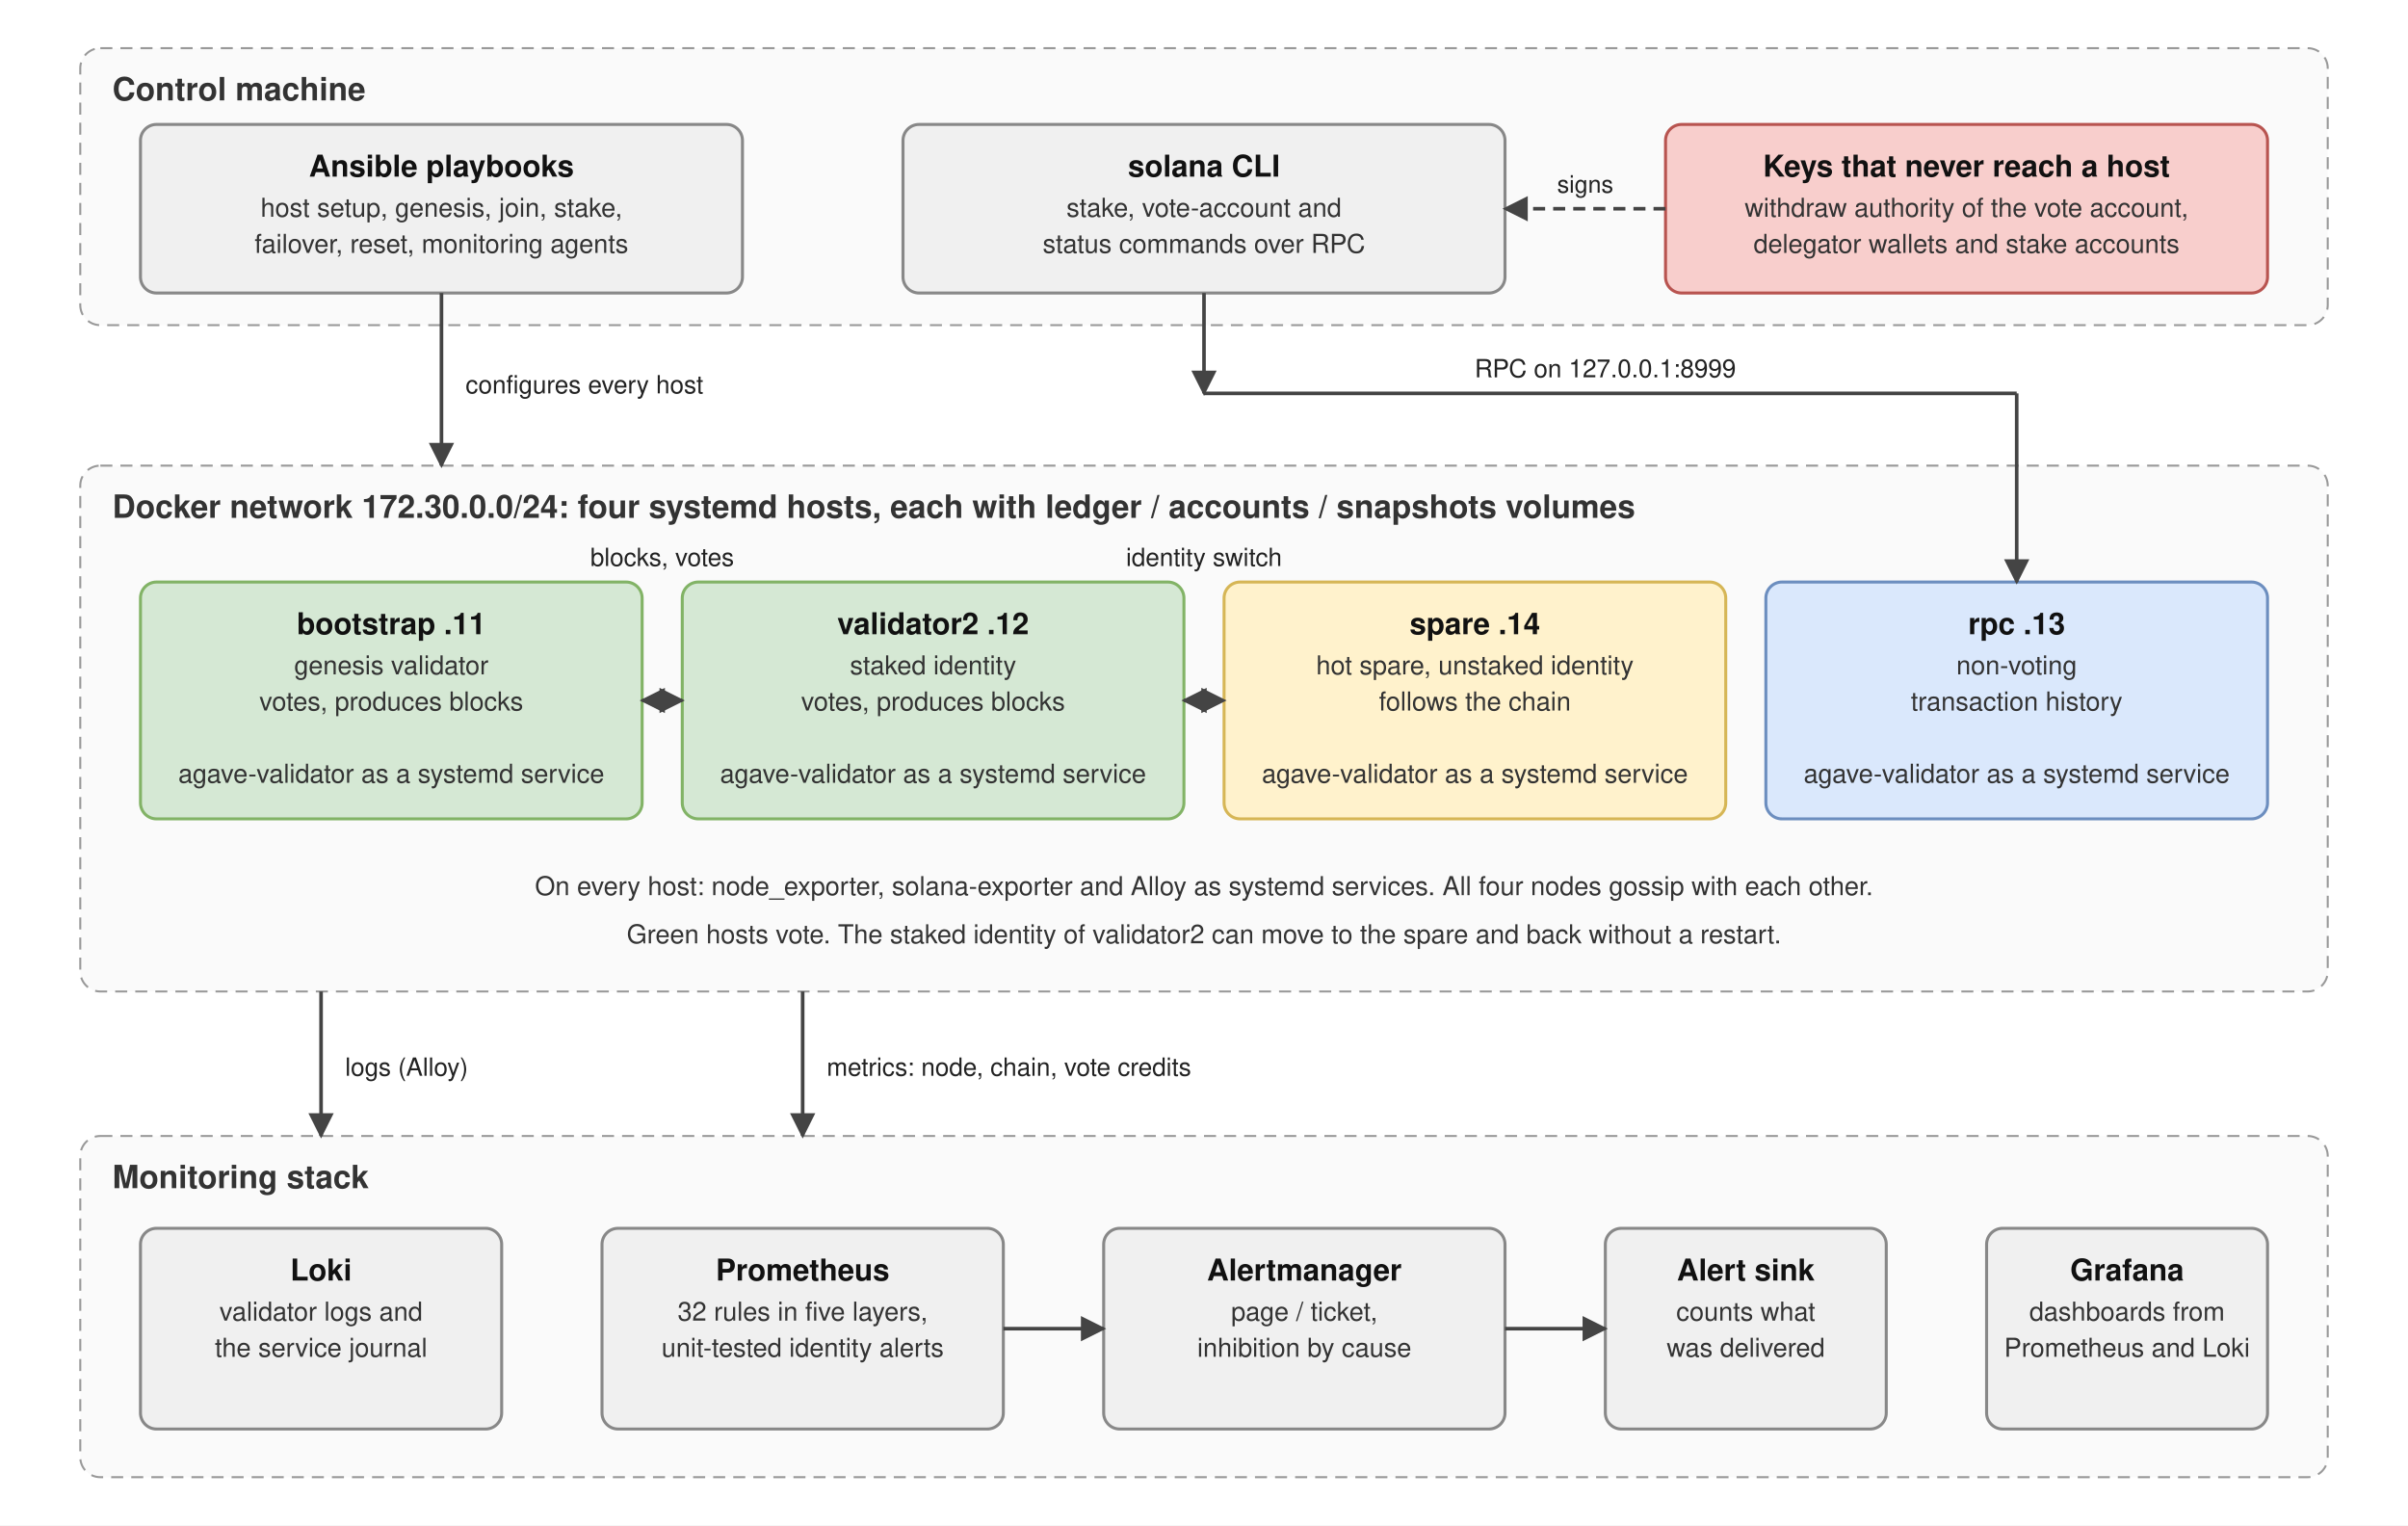
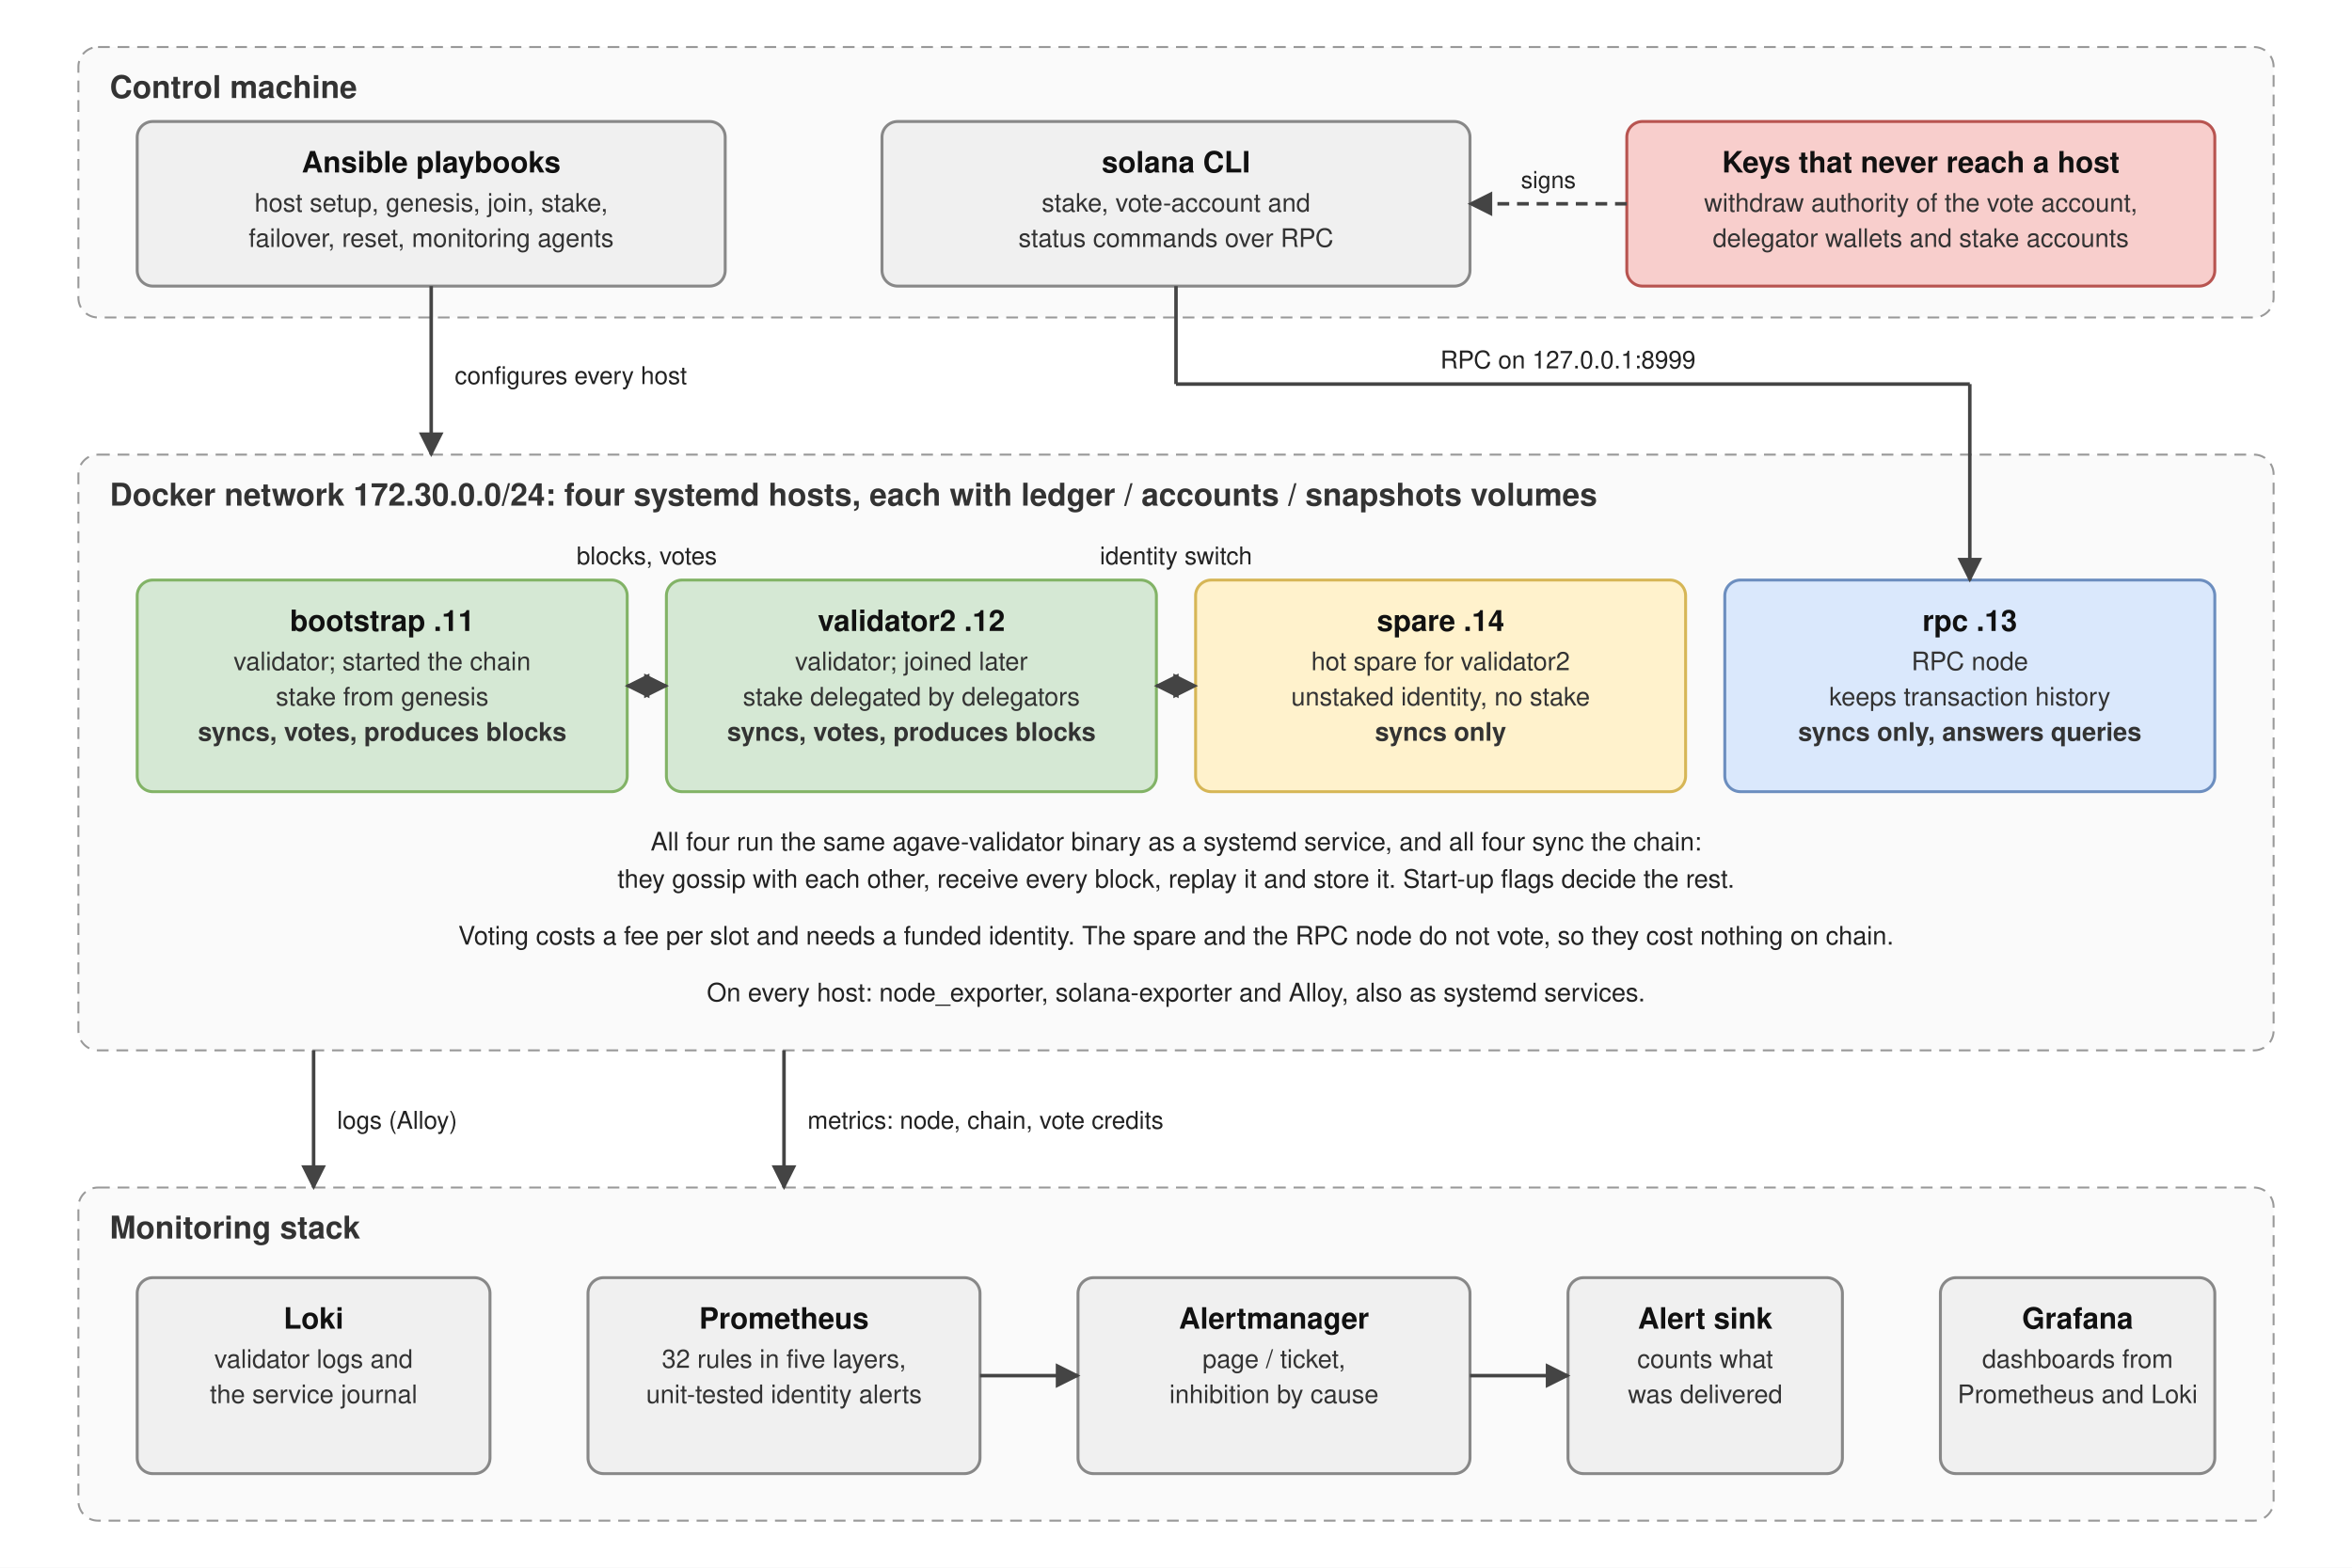
- <svg xmlns="http://www.w3.org/2000/svg" viewBox="0 0 1200 760" width="1200" height="760" font-family="Helvetica, Arial, sans-serif">
+ <svg xmlns="http://www.w3.org/2000/svg" viewBox="0 0 1200 800" width="1200" height="800" font-family="Helvetica, Arial, sans-serif">
  <defs>
    <marker id="a" viewBox="0 0 10 10" refX="9" refY="5" markerWidth="7" markerHeight="7" orient="auto-start-reverse">
      <path d="M0,0 L10,5 L0,10 z" fill="#444" />
    </marker>
  </defs>
-   <rect width="1200" height="760" fill="#ffffff" />
+   <rect width="1200" height="800" fill="#ffffff" />
  <rect x="40" y="24" width="1120" height="138" rx="10" fill="#fafafa" stroke="#999" stroke-dasharray="6 4" />
  <text x="56" y="50" font-size="16" font-weight="bold" fill="#333">Control machine</text>
-   <rect x="70" y="62" width="300" height="84" rx="8" fill="#f0f0f0" stroke="#888" stroke-width="1.5" />
+   <rect x="70" y="62" width="300" height="84" rx="8" fill="#f0f0f0" stroke="#888888" stroke-width="1.5" />
  <text x="220.0" y="88" font-size="15" text-anchor="middle" fill="#111" font-weight="bold">Ansible playbooks</text>
  <text x="220.0" y="108" font-size="13" text-anchor="middle" fill="#333">host setup, genesis, join, stake,</text>
  <text x="220.0" y="126" font-size="13" text-anchor="middle" fill="#333">failover, reset, monitoring agents</text>
-   <rect x="450" y="62" width="300" height="84" rx="8" fill="#f0f0f0" stroke="#888" stroke-width="1.5" />
+   <rect x="450" y="62" width="300" height="84" rx="8" fill="#f0f0f0" stroke="#888888" stroke-width="1.5" />
  <text x="600.0" y="88" font-size="15" text-anchor="middle" fill="#111" font-weight="bold">solana CLI</text>
  <text x="600.0" y="108" font-size="13" text-anchor="middle" fill="#333">stake, vote-account and</text>
  <text x="600.0" y="126" font-size="13" text-anchor="middle" fill="#333">status commands over RPC</text>
  <rect x="830" y="62" width="300" height="84" rx="8" fill="#f8cecc" stroke="#b85450" stroke-width="1.5" />
  <text x="980.0" y="88" font-size="15" text-anchor="middle" fill="#111" font-weight="bold">Keys that never reach a host</text>
  <text x="980.0" y="108" font-size="13" text-anchor="middle" fill="#333">withdraw authority of the vote account,</text>
  <text x="980.0" y="126" font-size="13" text-anchor="middle" fill="#333">delegator wallets and stake accounts</text>
-   <rect x="40" y="232" width="1120" height="262" rx="10" fill="#fafafa" stroke="#999" stroke-dasharray="6 4" />
-   <text x="56" y="258" font-size="16" font-weight="bold" fill="#333">Docker network 172.30.0.0/24: four systemd hosts, each with ledger / accounts / snapshots volumes</text>
-   <rect x="70" y="290" width="250" height="118" rx="8" fill="#d5e8d4" stroke="#82b366" stroke-width="1.5" />
-   <text x="195.0" y="316" font-size="15" text-anchor="middle" fill="#111" font-weight="bold">bootstrap  .11</text>
-   <text x="195.0" y="336" font-size="13" text-anchor="middle" fill="#333">genesis validator</text>
-   <text x="195.0" y="354" font-size="13" text-anchor="middle" fill="#333">votes, produces blocks</text>
-   <text x="195.0" y="372" font-size="13" text-anchor="middle" fill="#333" />
-   <text x="195.0" y="390" font-size="13" text-anchor="middle" fill="#333">agave-validator as a systemd service</text>
-   <rect x="340" y="290" width="250" height="118" rx="8" fill="#d5e8d4" stroke="#82b366" stroke-width="1.5" />
-   <text x="465.0" y="316" font-size="15" text-anchor="middle" fill="#111" font-weight="bold">validator2  .12</text>
-   <text x="465.0" y="336" font-size="13" text-anchor="middle" fill="#333">staked identity</text>
-   <text x="465.0" y="354" font-size="13" text-anchor="middle" fill="#333">votes, produces blocks</text>
-   <text x="465.0" y="372" font-size="13" text-anchor="middle" fill="#333" />
-   <text x="465.0" y="390" font-size="13" text-anchor="middle" fill="#333">agave-validator as a systemd service</text>
-   <rect x="610" y="290" width="250" height="118" rx="8" fill="#fff2cc" stroke="#d6b656" stroke-width="1.5" />
-   <text x="735.0" y="316" font-size="15" text-anchor="middle" fill="#111" font-weight="bold">spare  .14</text>
-   <text x="735.0" y="336" font-size="13" text-anchor="middle" fill="#333">hot spare, unstaked identity</text>
-   <text x="735.0" y="354" font-size="13" text-anchor="middle" fill="#333">follows the chain</text>
-   <text x="735.0" y="372" font-size="13" text-anchor="middle" fill="#333" />
-   <text x="735.0" y="390" font-size="13" text-anchor="middle" fill="#333">agave-validator as a systemd service</text>
-   <rect x="880" y="290" width="250" height="118" rx="8" fill="#dae8fc" stroke="#6c8ebf" stroke-width="1.5" />
-   <text x="1005.0" y="316" font-size="15" text-anchor="middle" fill="#111" font-weight="bold">rpc  .13</text>
-   <text x="1005.0" y="336" font-size="13" text-anchor="middle" fill="#333">non-voting</text>
-   <text x="1005.0" y="354" font-size="13" text-anchor="middle" fill="#333">transaction history</text>
-   <text x="1005.0" y="372" font-size="13" text-anchor="middle" fill="#333" />
-   <text x="1005.0" y="390" font-size="13" text-anchor="middle" fill="#333">agave-validator as a systemd service</text>
-   <text x="600" y="446" font-size="13" text-anchor="middle" fill="#333">On every host: node_exporter, solana-exporter and Alloy as systemd services. All four nodes gossip with each other.</text>
-   <text x="600" y="470" font-size="13" text-anchor="middle" fill="#333">Green hosts vote. The staked identity of validator2 can move to the spare and back without a restart.</text>
-   <line x1="320" y1="349" x2="340" y2="349" stroke="#444" stroke-width="1.8" marker-start="url(#a)" marker-end="url(#a)" />
-   <text x="330" y="282" font-size="12.5" text-anchor="middle" fill="#222">blocks, votes</text>
-   <line x1="590" y1="349" x2="610" y2="349" stroke="#444" stroke-width="1.8" stroke-dasharray="6 4" marker-start="url(#a)" marker-end="url(#a)" />
-   <text x="600" y="282" font-size="12.5" text-anchor="middle" fill="#222">identity switch</text>
-   <line x1="220" y1="146" x2="220" y2="232" stroke="#444" stroke-width="1.8" marker-end="url(#a)" />
-   <text x="232" y="196" font-size="12.5" text-anchor="start" fill="#222" paint-order="stroke" stroke="#ffffff" stroke-width="4">configures every host</text>
-   <line x1="600" y1="146" x2="600" y2="196" stroke="#444" stroke-width="1.8" marker-end="url(#a)" />
-   <line x1="600" y1="196" x2="1005" y2="196" stroke="#444" stroke-width="1.8" />
-   <line x1="1005" y1="196" x2="1005" y2="290" stroke="#444" stroke-width="1.8" marker-end="url(#a)" />
-   <text x="800" y="188" font-size="12.5" text-anchor="middle" fill="#222" paint-order="stroke" stroke="#ffffff" stroke-width="4">RPC on 127.0.0.1:8999</text>
  <line x1="830" y1="104" x2="750" y2="104" stroke="#444" stroke-width="1.8" stroke-dasharray="6 4" marker-end="url(#a)" />
  <text x="790" y="96" font-size="12" text-anchor="middle" fill="#222">signs</text>
-   <rect x="40" y="566" width="1120" height="170" rx="10" fill="#fafafa" stroke="#999" stroke-dasharray="6 4" />
-   <text x="56" y="592" font-size="16" font-weight="bold" fill="#333">Monitoring stack</text>
-   <rect x="70" y="612" width="180" height="100" rx="8" fill="#f0f0f0" stroke="#888" stroke-width="1.5" />
-   <text x="160.0" y="638" font-size="15" text-anchor="middle" fill="#111" font-weight="bold">Loki</text>
-   <text x="160.0" y="658" font-size="13" text-anchor="middle" fill="#333">validator logs and</text>
-   <text x="160.0" y="676" font-size="13" text-anchor="middle" fill="#333">the service journal</text>
-   <rect x="300" y="612" width="200" height="100" rx="8" fill="#f0f0f0" stroke="#888" stroke-width="1.5" />
-   <text x="400.0" y="638" font-size="15" text-anchor="middle" fill="#111" font-weight="bold">Prometheus</text>
-   <text x="400.0" y="658" font-size="13" text-anchor="middle" fill="#333">32 rules in five layers,</text>
-   <text x="400.0" y="676" font-size="13" text-anchor="middle" fill="#333">unit-tested identity alerts</text>
-   <rect x="550" y="612" width="200" height="100" rx="8" fill="#f0f0f0" stroke="#888" stroke-width="1.5" />
-   <text x="650.0" y="638" font-size="15" text-anchor="middle" fill="#111" font-weight="bold">Alertmanager</text>
-   <text x="650.0" y="658" font-size="13" text-anchor="middle" fill="#333">page / ticket,</text>
-   <text x="650.0" y="676" font-size="13" text-anchor="middle" fill="#333">inhibition by cause</text>
-   <rect x="800" y="612" width="140" height="100" rx="8" fill="#f0f0f0" stroke="#888" stroke-width="1.5" />
-   <text x="870.0" y="638" font-size="15" text-anchor="middle" fill="#111" font-weight="bold">Alert sink</text>
-   <text x="870.0" y="658" font-size="13" text-anchor="middle" fill="#333">counts what</text>
-   <text x="870.0" y="676" font-size="13" text-anchor="middle" fill="#333">was delivered</text>
-   <rect x="990" y="612" width="140" height="100" rx="8" fill="#f0f0f0" stroke="#888" stroke-width="1.5" />
-   <text x="1060.0" y="638" font-size="15" text-anchor="middle" fill="#111" font-weight="bold">Grafana</text>
-   <text x="1060.0" y="658" font-size="13" text-anchor="middle" fill="#333">dashboards from</text>
-   <text x="1060.0" y="676" font-size="13" text-anchor="middle" fill="#333">Prometheus and Loki</text>
-   <line x1="500" y1="662" x2="550" y2="662" stroke="#444" stroke-width="1.8" marker-end="url(#a)" />
-   <line x1="750" y1="662" x2="800" y2="662" stroke="#444" stroke-width="1.8" marker-end="url(#a)" />
-   <line x1="160" y1="494" x2="160" y2="566" stroke="#444" stroke-width="1.8" marker-end="url(#a)" />
-   <text x="172" y="536" font-size="12.5" text-anchor="start" fill="#222" paint-order="stroke" stroke="#ffffff" stroke-width="4">logs (Alloy)</text>
-   <line x1="400" y1="494" x2="400" y2="566" stroke="#444" stroke-width="1.8" marker-end="url(#a)" />
-   <text x="412" y="536" font-size="12.5" text-anchor="start" fill="#222" paint-order="stroke" stroke="#ffffff" stroke-width="4">metrics: node, chain, vote credits</text>
+   <rect x="40" y="232" width="1120" height="304" rx="10" fill="#fafafa" stroke="#999" stroke-dasharray="6 4" />
+   <text x="56" y="258" font-size="16" font-weight="bold" fill="#333">Docker network 172.30.0.0/24: four systemd hosts, each with ledger / accounts / snapshots volumes</text>
+   <rect x="70" y="296" width="250" height="108" rx="8" fill="#d5e8d4" stroke="#82b366" stroke-width="1.5" />
+   <text x="195.0" y="322" font-size="15" text-anchor="middle" fill="#111" font-weight="bold">bootstrap  .11</text>
+   <text x="195.0" y="342" font-size="13" text-anchor="middle" fill="#333">validator; started the chain</text>
+   <text x="195.0" y="360" font-size="13" text-anchor="middle" fill="#333">stake from genesis</text>
+   <text x="195.0" y="378" font-size="13" text-anchor="middle" fill="#333" font-weight="bold">syncs, votes, produces blocks</text>
+   <rect x="340" y="296" width="250" height="108" rx="8" fill="#d5e8d4" stroke="#82b366" stroke-width="1.5" />
+   <text x="465.0" y="322" font-size="15" text-anchor="middle" fill="#111" font-weight="bold">validator2  .12</text>
+   <text x="465.0" y="342" font-size="13" text-anchor="middle" fill="#333">validator; joined later</text>
+   <text x="465.0" y="360" font-size="13" text-anchor="middle" fill="#333">stake delegated by delegators</text>
+   <text x="465.0" y="378" font-size="13" text-anchor="middle" fill="#333" font-weight="bold">syncs, votes, produces blocks</text>
+   <rect x="610" y="296" width="250" height="108" rx="8" fill="#fff2cc" stroke="#d6b656" stroke-width="1.5" />
+   <text x="735.0" y="322" font-size="15" text-anchor="middle" fill="#111" font-weight="bold">spare  .14</text>
+   <text x="735.0" y="342" font-size="13" text-anchor="middle" fill="#333">hot spare for validator2</text>
+   <text x="735.0" y="360" font-size="13" text-anchor="middle" fill="#333">unstaked identity, no stake</text>
+   <text x="735.0" y="378" font-size="13" text-anchor="middle" fill="#333" font-weight="bold">syncs only</text>
+   <rect x="880" y="296" width="250" height="108" rx="8" fill="#dae8fc" stroke="#6c8ebf" stroke-width="1.5" />
+   <text x="1005.0" y="322" font-size="15" text-anchor="middle" fill="#111" font-weight="bold">rpc  .13</text>
+   <text x="1005.0" y="342" font-size="13" text-anchor="middle" fill="#333">RPC node</text>
+   <text x="1005.0" y="360" font-size="13" text-anchor="middle" fill="#333">keeps transaction history</text>
+   <text x="1005.0" y="378" font-size="13" text-anchor="middle" fill="#333" font-weight="bold">syncs only, answers queries</text>
+   <text x="330" y="288" font-size="12.5" text-anchor="middle" fill="#222">blocks, votes</text>
+   <line x1="320" y1="350" x2="340" y2="350" stroke="#444" stroke-width="1.8" marker-start="url(#a)" marker-end="url(#a)" />
+   <text x="600" y="288" font-size="12.5" text-anchor="middle" fill="#222">identity switch</text>
+   <line x1="590" y1="350" x2="610" y2="350" stroke="#444" stroke-width="1.8" stroke-dasharray="6 4" marker-start="url(#a)" marker-end="url(#a)" />
+   <text x="600" y="434" font-size="13" text-anchor="middle" fill="#222">All four run the same agave-validator binary as a systemd service, and all four sync the chain:</text>
+   <text x="600" y="453" font-size="13" text-anchor="middle" fill="#222">they gossip with each other, receive every block, replay it and store it. Start-up flags decide the rest.</text>
+   <text x="600" y="482" font-size="13" text-anchor="middle" fill="#222">Voting costs a fee per slot and needs a funded identity. The spare and the RPC node do not vote, so they cost nothing on chain.</text>
+   <text x="600" y="511" font-size="13" text-anchor="middle" fill="#222">On every host: node_exporter, solana-exporter and Alloy, also as systemd services.</text>
+   <line x1="220" y1="146" x2="220" y2="232" stroke="#444" stroke-width="1.8" marker-end="url(#a)" />
+   <text x="232" y="196" font-size="12.5" text-anchor="start" fill="#222">configures every host</text>
+   <line x1="600" y1="146" x2="600" y2="196" stroke="#444" stroke-width="1.8" />
+   <line x1="600" y1="196" x2="1005" y2="196" stroke="#444" stroke-width="1.8" />
+   <line x1="1005" y1="196" x2="1005" y2="296" stroke="#444" stroke-width="1.8" marker-end="url(#a)" />
+   <text x="800" y="188" font-size="12.5" text-anchor="middle" fill="#222">RPC on 127.0.0.1:8999</text>
+   <rect x="40" y="606" width="1120" height="170" rx="10" fill="#fafafa" stroke="#999" stroke-dasharray="6 4" />
+   <text x="56" y="632" font-size="16" font-weight="bold" fill="#333">Monitoring stack</text>
+   <rect x="70" y="652" width="180" height="100" rx="8" fill="#f0f0f0" stroke="#888888" stroke-width="1.5" />
+   <text x="160.0" y="678" font-size="15" text-anchor="middle" fill="#111" font-weight="bold">Loki</text>
+   <text x="160.0" y="698" font-size="13" text-anchor="middle" fill="#333">validator logs and</text>
+   <text x="160.0" y="716" font-size="13" text-anchor="middle" fill="#333">the service journal</text>
+   <rect x="300" y="652" width="200" height="100" rx="8" fill="#f0f0f0" stroke="#888888" stroke-width="1.5" />
+   <text x="400.0" y="678" font-size="15" text-anchor="middle" fill="#111" font-weight="bold">Prometheus</text>
+   <text x="400.0" y="698" font-size="13" text-anchor="middle" fill="#333">32 rules in five layers,</text>
+   <text x="400.0" y="716" font-size="13" text-anchor="middle" fill="#333">unit-tested identity alerts</text>
+   <rect x="550" y="652" width="200" height="100" rx="8" fill="#f0f0f0" stroke="#888888" stroke-width="1.5" />
+   <text x="650.0" y="678" font-size="15" text-anchor="middle" fill="#111" font-weight="bold">Alertmanager</text>
+   <text x="650.0" y="698" font-size="13" text-anchor="middle" fill="#333">page / ticket,</text>
+   <text x="650.0" y="716" font-size="13" text-anchor="middle" fill="#333">inhibition by cause</text>
+   <rect x="800" y="652" width="140" height="100" rx="8" fill="#f0f0f0" stroke="#888888" stroke-width="1.5" />
+   <text x="870.0" y="678" font-size="15" text-anchor="middle" fill="#111" font-weight="bold">Alert sink</text>
+   <text x="870.0" y="698" font-size="13" text-anchor="middle" fill="#333">counts what</text>
+   <text x="870.0" y="716" font-size="13" text-anchor="middle" fill="#333">was delivered</text>
+   <rect x="990" y="652" width="140" height="100" rx="8" fill="#f0f0f0" stroke="#888888" stroke-width="1.5" />
+   <text x="1060.0" y="678" font-size="15" text-anchor="middle" fill="#111" font-weight="bold">Grafana</text>
+   <text x="1060.0" y="698" font-size="13" text-anchor="middle" fill="#333">dashboards from</text>
+   <text x="1060.0" y="716" font-size="13" text-anchor="middle" fill="#333">Prometheus and Loki</text>
+   <line x1="500" y1="702" x2="550" y2="702" stroke="#444" stroke-width="1.8" marker-end="url(#a)" />
+   <line x1="750" y1="702" x2="800" y2="702" stroke="#444" stroke-width="1.8" marker-end="url(#a)" />
+   <line x1="160" y1="536" x2="160" y2="606" stroke="#444" stroke-width="1.8" marker-end="url(#a)" />
+   <text x="172" y="576" font-size="12.5" text-anchor="start" fill="#222">logs (Alloy)</text>
+   <line x1="400" y1="536" x2="400" y2="606" stroke="#444" stroke-width="1.8" marker-end="url(#a)" />
+   <text x="412" y="576" font-size="12.5" text-anchor="start" fill="#222">metrics: node, chain, vote credits</text>
</svg>
